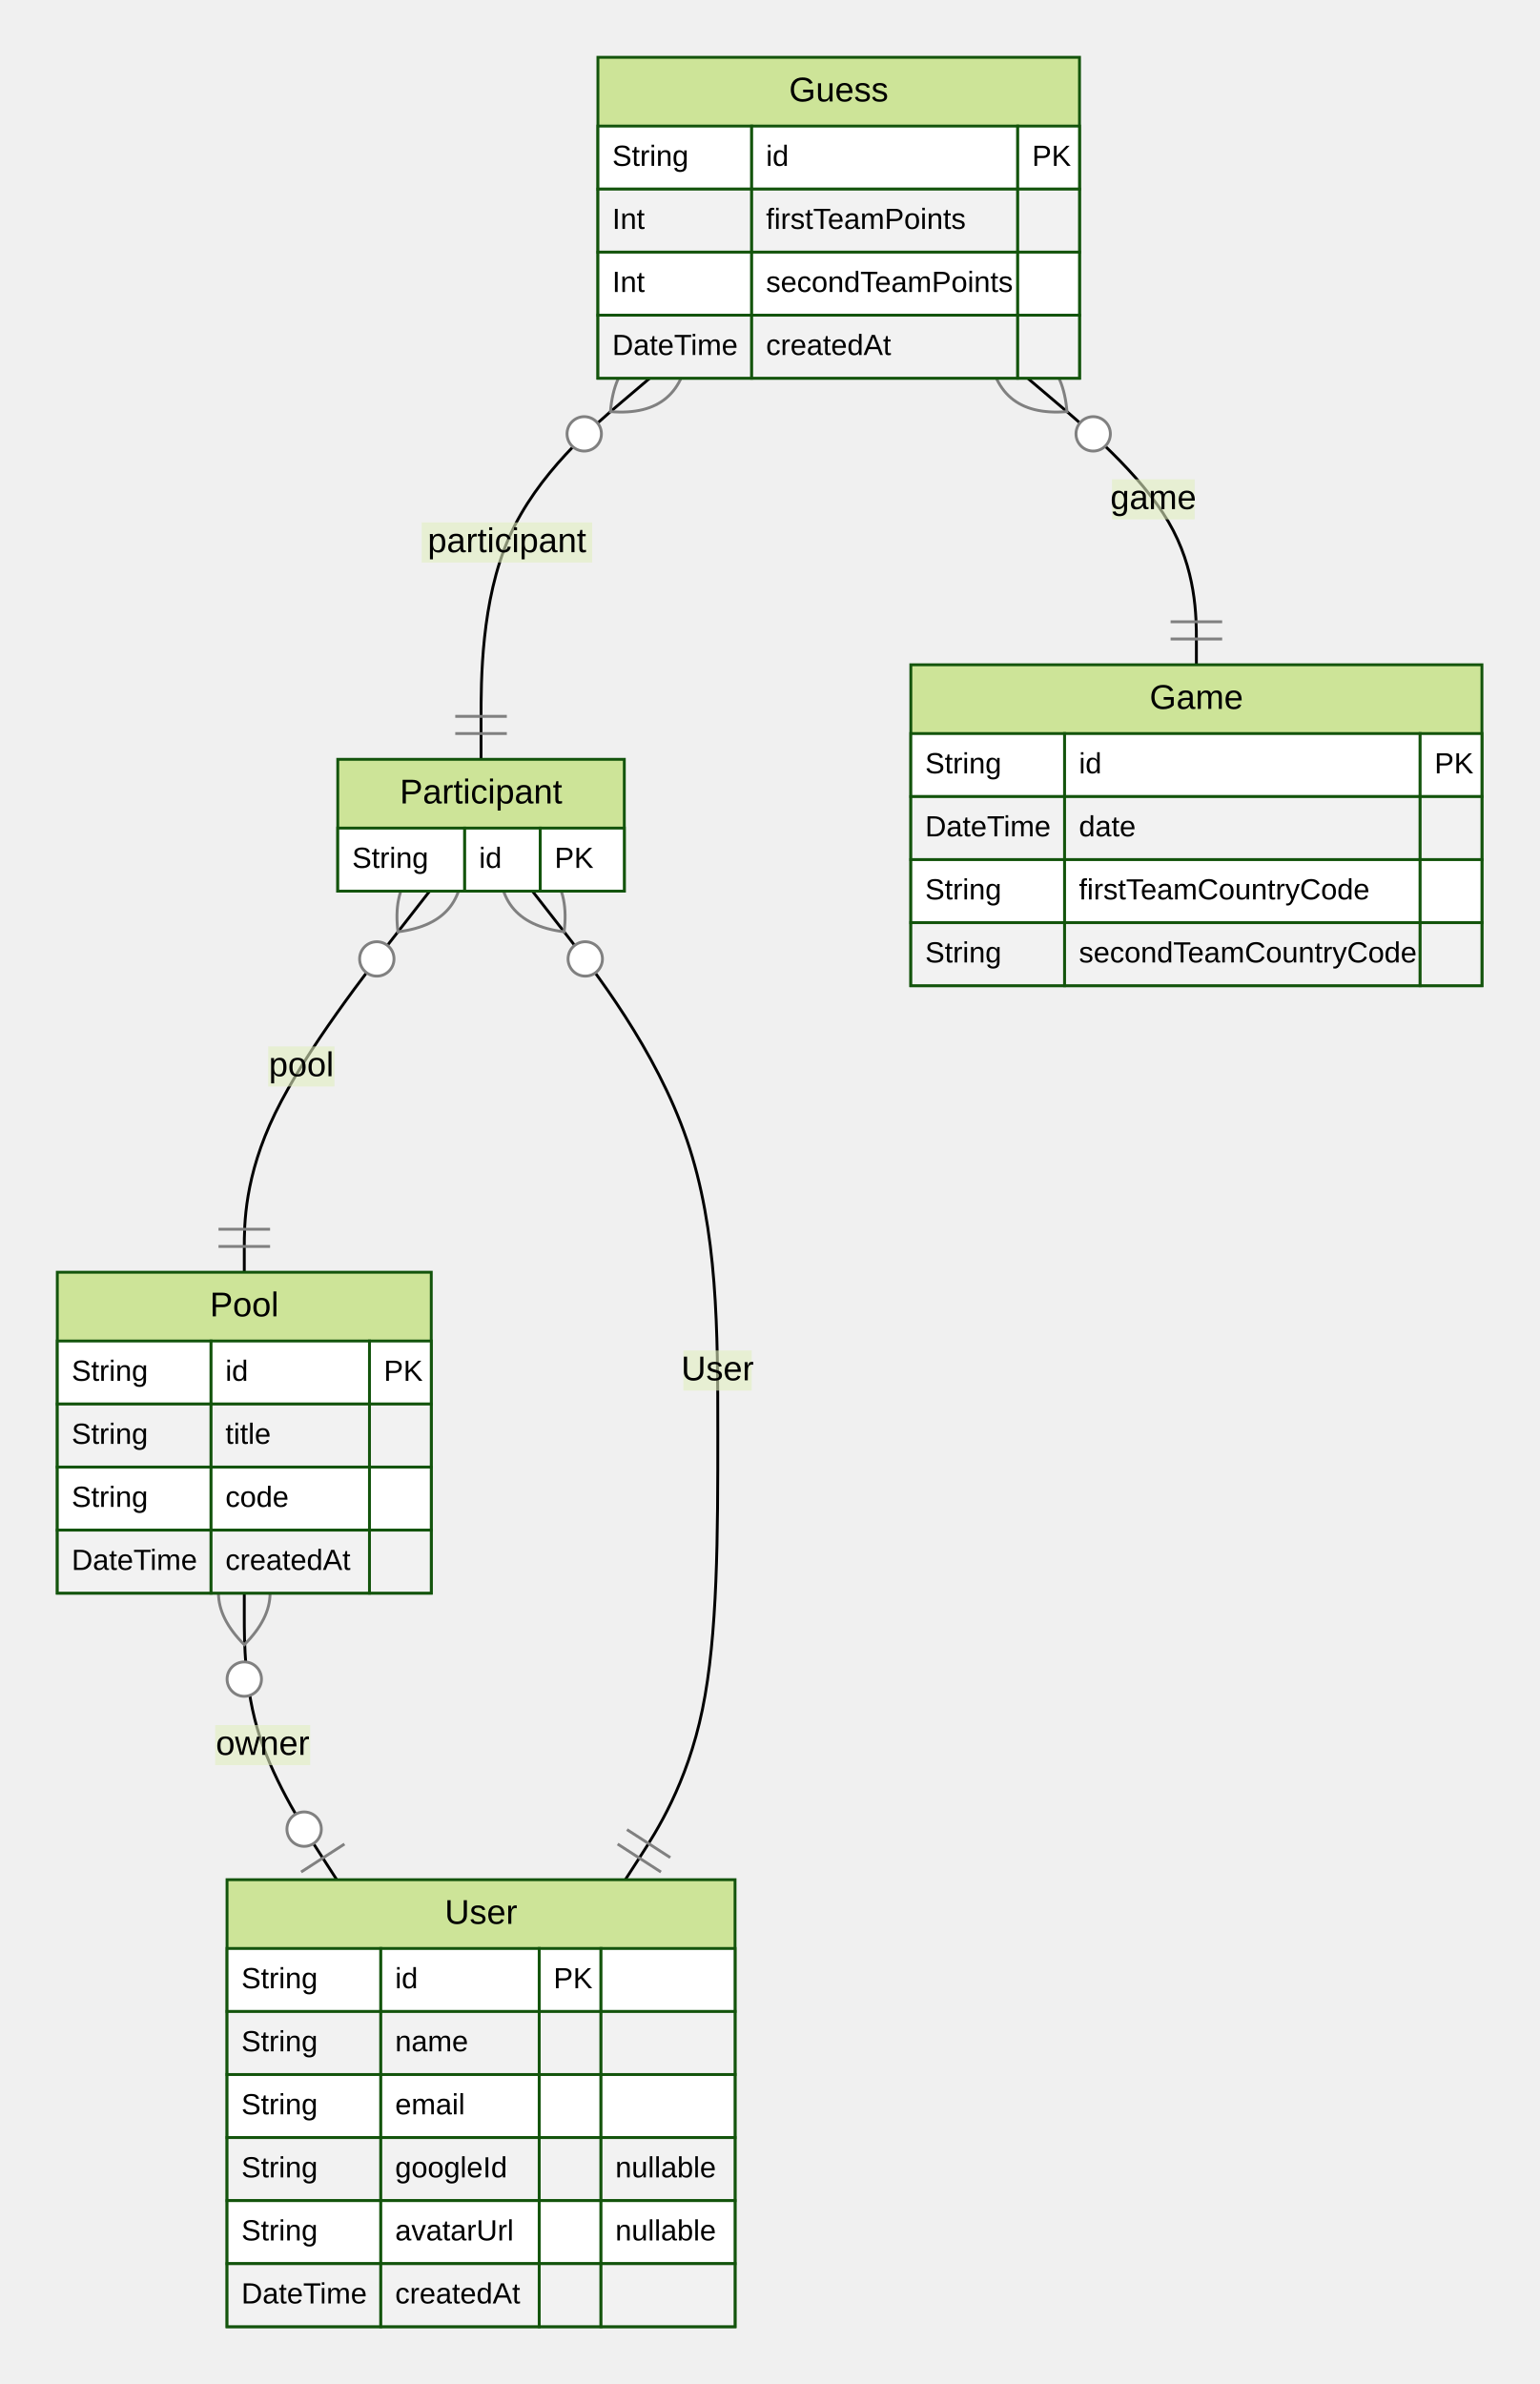
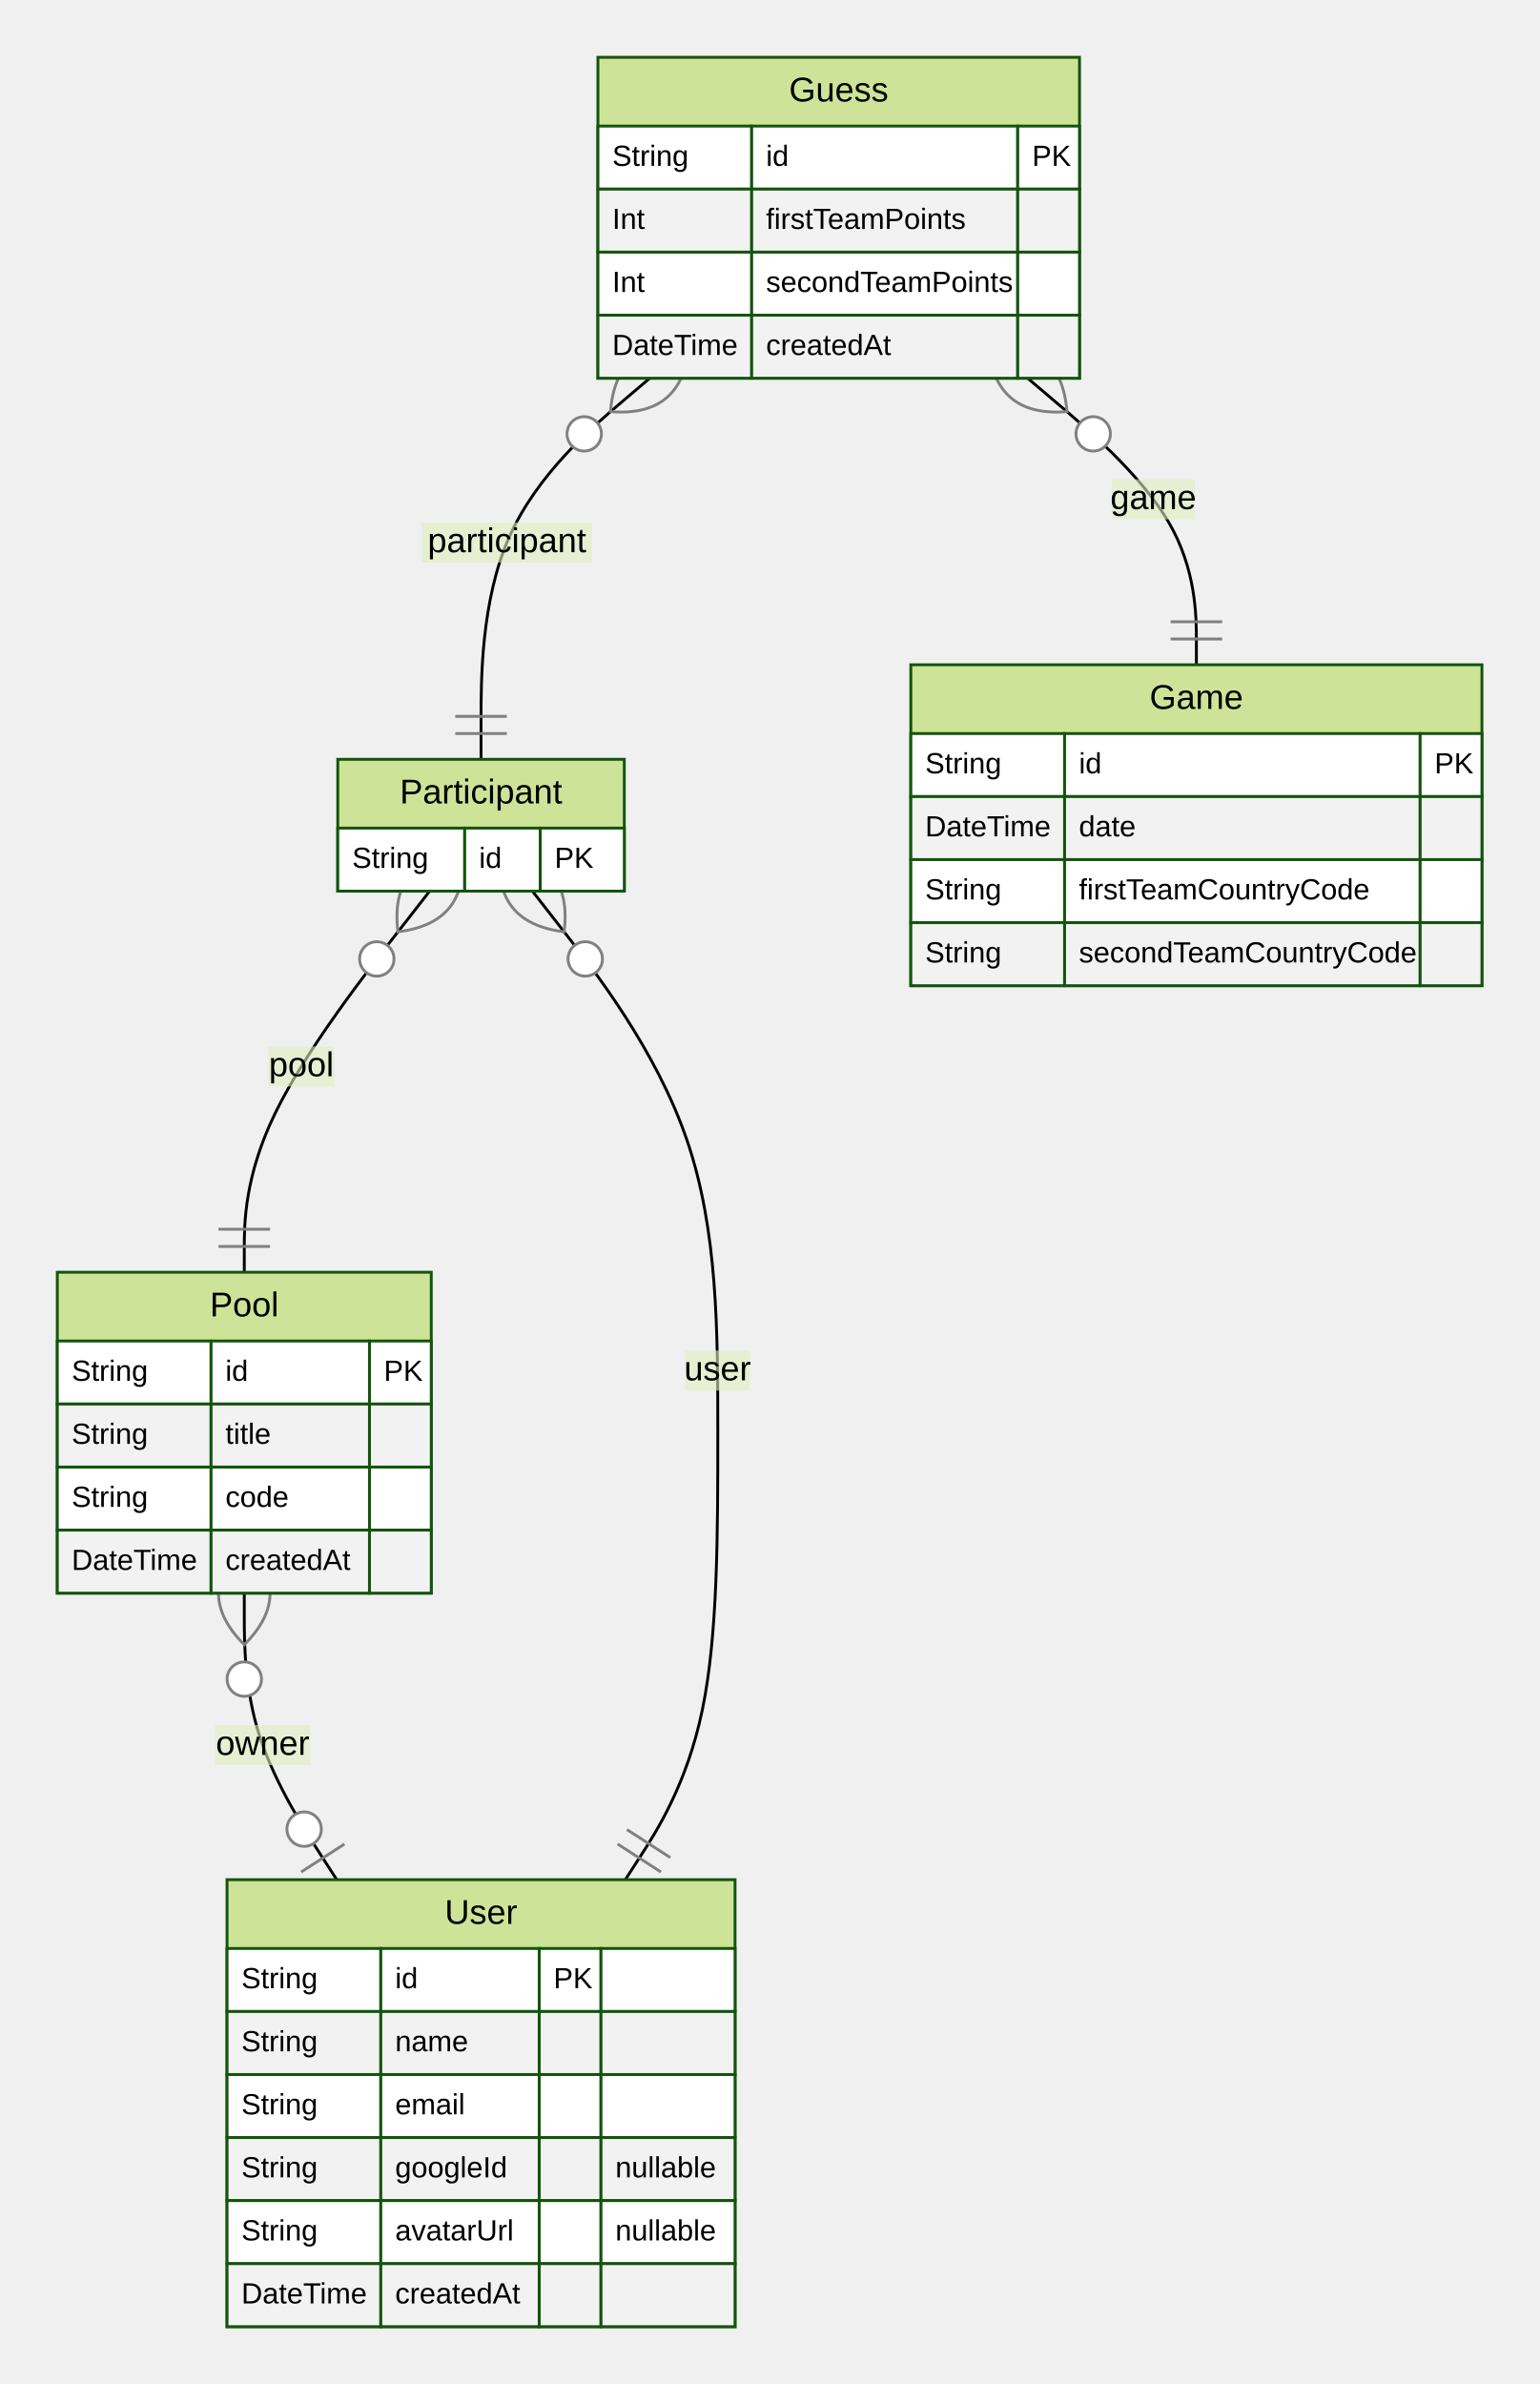
<svg xmlns="http://www.w3.org/2000/svg" aria-labelledby="chart-title-mermaid-0 chart-desc-mermaid-0" role="img" viewBox="0 0 537.207 832" style="max-width: 537.207px; background-color: white;" width="100%" id="mermaid-0">
  <style>#mermaid-0 {font-family:"trebuchet ms",verdana,arial,sans-serif;font-size:16px;fill:#000000;}#mermaid-0 .error-icon{fill:#552222;}#mermaid-0 .error-text{fill:#552222;stroke:#552222;}#mermaid-0 .edge-thickness-normal{stroke-width:2px;}#mermaid-0 .edge-thickness-thick{stroke-width:3.5px;}#mermaid-0 .edge-pattern-solid{stroke-dasharray:0;}#mermaid-0 .edge-pattern-dashed{stroke-dasharray:3;}#mermaid-0 .edge-pattern-dotted{stroke-dasharray:2;}#mermaid-0 .marker{fill:#000000;stroke:#000000;}#mermaid-0 .marker.cross{stroke:#000000;}#mermaid-0 svg{font-family:"trebuchet ms",verdana,arial,sans-serif;font-size:16px;}#mermaid-0 .entityBox{fill:#cde498;stroke:#13540c;}#mermaid-0 .attributeBoxOdd{fill:#ffffff;stroke:#13540c;}#mermaid-0 .attributeBoxEven{fill:#f2f2f2;stroke:#13540c;}#mermaid-0 .relationshipLabelBox{fill:hsl(78.158, 58.462%, 84.51%);opacity:0.7;background-color:hsl(78.158, 58.462%, 84.51%);}#mermaid-0 .relationshipLabelBox rect{opacity:0.5;}#mermaid-0 .relationshipLine{stroke:#000000;}#mermaid-0 :root{--mermaid-font-family:"trebuchet ms",verdana,arial,sans-serif;}</style>
  <g />
  <defs>
    <marker orient="auto" markerHeight="18" markerWidth="18" refY="9" refX="0" id="ONLY_ONE_START">
      <path d="M9,0 L9,18 M15,0 L15,18" fill="none" stroke="gray" />
    </marker>
  </defs>
  <defs>
    <marker orient="auto" markerHeight="18" markerWidth="18" refY="9" refX="18" id="ONLY_ONE_END">
      <path d="M3,0 L3,18 M9,0 L9,18" fill="none" stroke="gray" />
    </marker>
  </defs>
  <defs>
    <marker orient="auto" markerHeight="18" markerWidth="30" refY="9" refX="0" id="ZERO_OR_ONE_START">
      <circle r="6" cy="9" cx="21" fill="white" stroke="gray" />
      <path d="M9,0 L9,18" fill="none" stroke="gray" />
    </marker>
  </defs>
  <defs>
    <marker orient="auto" markerHeight="18" markerWidth="30" refY="9" refX="30" id="ZERO_OR_ONE_END">
      <circle r="6" cy="9" cx="9" fill="white" stroke="gray" />
      <path d="M21,0 L21,18" fill="none" stroke="gray" />
    </marker>
  </defs>
  <defs>
    <marker orient="auto" markerHeight="36" markerWidth="45" refY="18" refX="18" id="ONE_OR_MORE_START">
      <path d="M0,18 Q 18,0 36,18 Q 18,36 0,18 M42,9 L42,27" fill="none" stroke="gray" />
    </marker>
  </defs>
  <defs>
    <marker orient="auto" markerHeight="36" markerWidth="45" refY="18" refX="27" id="ONE_OR_MORE_END">
      <path d="M3,9 L3,27 M9,18 Q27,0 45,18 Q27,36 9,18" fill="none" stroke="gray" />
    </marker>
  </defs>
  <defs>
    <marker orient="auto" markerHeight="36" markerWidth="57" refY="18" refX="18" id="ZERO_OR_MORE_START">
      <circle r="6" cy="18" cx="48" fill="white" stroke="gray" />
      <path d="M0,18 Q18,0 36,18 Q18,36 0,18" fill="none" stroke="gray" />
    </marker>
  </defs>
  <defs>
    <marker orient="auto" markerHeight="36" markerWidth="57" refY="18" refX="39" id="ZERO_OR_MORE_END">
      <circle r="6" cy="18" cx="9" fill="white" stroke="gray" />
      <path d="M21,18 Q39,0 57,18 Q39,36 21,18" fill="none" stroke="gray" />
    </marker>
  </defs>
  <path marker-start="url(#ZERO_OR_MORE_START)" marker-end="url(#ZERO_OR_ONE_END)" fill="none" stroke="gray" d="M85.258,556L85.258,564.333C85.258,572.667,85.258,589.333,90.637,606C96.017,622.667,106.776,639.333,112.155,647.667L117.535,656" class="er relationshipLine" />
  <path marker-start="url(#ZERO_OR_MORE_START)" marker-end="url(#ONLY_ONE_END)" fill="none" stroke="gray" d="M185.816,311L196.599,324.833C207.382,338.667,228.949,366.333,239.732,397.833C250.516,429.333,250.516,464.667,250.516,500C250.516,535.333,250.516,570.667,245.136,596.667C239.757,622.667,228.998,639.333,223.618,647.667L218.239,656" class="er relationshipLine" />
  <path marker-start="url(#ZERO_OR_MORE_START)" marker-end="url(#ONLY_ONE_END)" fill="none" stroke="gray" d="M149.958,311L139.174,324.833C128.391,338.667,106.824,366.333,96.041,388.5C85.258,410.667,85.258,427.333,85.258,435.667L85.258,444" class="er relationshipLine" />
  <path marker-start="url(#ZERO_OR_MORE_START)" marker-end="url(#ONLY_ONE_END)" fill="none" stroke="gray" d="M358.665,132L368.478,140.333C378.292,148.667,397.92,165.333,407.733,182C417.547,198.667,417.547,215.333,417.547,223.667L417.547,232" class="er relationshipLine" />
  <path marker-start="url(#ZERO_OR_MORE_START)" marker-end="url(#ONLY_ONE_END)" fill="none" stroke="gray" d="M226.769,132L216.955,140.333C207.141,148.667,187.514,165.333,177.7,187.5C167.887,209.667,167.887,237.333,167.887,251.167L167.887,265" class="er relationshipLine" />
  <g transform="translate(20,444 )" id="Pool">
    <rect height="112" width="130.516" y="0" x="0" stroke="gray" fill-opacity="100%" fill="honeydew" class="er entityBox" />
    <text transform="translate(65.25781,12)" style="font-family: &quot;trebuchet ms&quot;, verdana, arial, sans-serif;; font-size: 12px" text-anchor="middle" dominant-baseline="middle" y="0" x="0" id="entity-Pool" class="er entityLabel">Pool</text>
    <rect height="22" width="53.664" y="24" x="0" stroke="gray" fill-opacity="100%" fill="honeydew" class="er attributeBoxOdd" />
    <text transform="translate(5,35)" style="font-family: &quot;trebuchet ms&quot;, verdana, arial, sans-serif;; font-size: 10.2px" text-anchor="left" dominant-baseline="middle" y="0" x="0" id="entity-Pool-attr-1-type" class="er entityLabel">String</text>
    <rect height="22" width="55.289" y="24" x="53.664" stroke="gray" fill-opacity="100%" fill="honeydew" class="er attributeBoxOdd" />
    <text transform="translate(58.66406,35)" style="font-family: &quot;trebuchet ms&quot;, verdana, arial, sans-serif;; font-size: 10.2px" text-anchor="left" dominant-baseline="middle" y="0" x="0" id="entity-Pool-attr-1-name" class="er entityLabel">id</text>
    <rect height="22" width="21.562" y="24" x="108.953" stroke="gray" fill-opacity="100%" fill="honeydew" class="er attributeBoxOdd" />
    <text transform="translate(113.9531,35)" style="font-family: &quot;trebuchet ms&quot;, verdana, arial, sans-serif;; font-size: 10.2px" text-anchor="left" dominant-baseline="middle" y="0" x="0" id="entity-Pool-attr-1-key" class="er entityLabel">PK</text>
    <rect height="22" width="53.664" y="46" x="0" stroke="gray" fill-opacity="100%" fill="honeydew" class="er attributeBoxEven" />
    <text transform="translate(5,57)" style="font-family: &quot;trebuchet ms&quot;, verdana, arial, sans-serif;; font-size: 10.2px" text-anchor="left" dominant-baseline="middle" y="0" x="0" id="entity-Pool-attr-2-type" class="er entityLabel">String</text>
    <rect height="22" width="55.289" y="46" x="53.664" stroke="gray" fill-opacity="100%" fill="honeydew" class="er attributeBoxEven" />
    <text transform="translate(58.66406,57)" style="font-family: &quot;trebuchet ms&quot;, verdana, arial, sans-serif;; font-size: 10.2px" text-anchor="left" dominant-baseline="middle" y="0" x="0" id="entity-Pool-attr-2-name" class="er entityLabel">title</text>
    <rect height="22" width="21.562" y="46" x="108.953" stroke="gray" fill-opacity="100%" fill="honeydew" class="er attributeBoxEven" />
    <text transform="translate(113.9531,57)" style="font-family: &quot;trebuchet ms&quot;, verdana, arial, sans-serif;; font-size: 10.2px" text-anchor="left" dominant-baseline="middle" y="0" x="0" id="entity-Pool-attr-2-key" class="er entityLabel" />
    <rect height="22" width="53.664" y="68" x="0" stroke="gray" fill-opacity="100%" fill="honeydew" class="er attributeBoxOdd" />
    <text transform="translate(5,79)" style="font-family: &quot;trebuchet ms&quot;, verdana, arial, sans-serif;; font-size: 10.2px" text-anchor="left" dominant-baseline="middle" y="0" x="0" id="entity-Pool-attr-3-type" class="er entityLabel">String</text>
    <rect height="22" width="55.289" y="68" x="53.664" stroke="gray" fill-opacity="100%" fill="honeydew" class="er attributeBoxOdd" />
    <text transform="translate(58.66406,79)" style="font-family: &quot;trebuchet ms&quot;, verdana, arial, sans-serif;; font-size: 10.2px" text-anchor="left" dominant-baseline="middle" y="0" x="0" id="entity-Pool-attr-3-name" class="er entityLabel">code</text>
    <rect height="22" width="21.562" y="68" x="108.953" stroke="gray" fill-opacity="100%" fill="honeydew" class="er attributeBoxOdd" />
    <text transform="translate(113.9531,79)" style="font-family: &quot;trebuchet ms&quot;, verdana, arial, sans-serif;; font-size: 10.2px" text-anchor="left" dominant-baseline="middle" y="0" x="0" id="entity-Pool-attr-3-key" class="er entityLabel" />
    <rect height="22" width="53.664" y="90" x="0" stroke="gray" fill-opacity="100%" fill="honeydew" class="er attributeBoxEven" />
    <text transform="translate(5,101)" style="font-family: &quot;trebuchet ms&quot;, verdana, arial, sans-serif;; font-size: 10.2px" text-anchor="left" dominant-baseline="middle" y="0" x="0" id="entity-Pool-attr-4-type" class="er entityLabel">DateTime</text>
    <rect height="22" width="55.289" y="90" x="53.664" stroke="gray" fill-opacity="100%" fill="honeydew" class="er attributeBoxEven" />
    <text transform="translate(58.66406,101)" style="font-family: &quot;trebuchet ms&quot;, verdana, arial, sans-serif;; font-size: 10.2px" text-anchor="left" dominant-baseline="middle" y="0" x="0" id="entity-Pool-attr-4-name" class="er entityLabel">createdAt</text>
    <rect height="22" width="21.562" y="90" x="108.953" stroke="gray" fill-opacity="100%" fill="honeydew" class="er attributeBoxEven" />
    <text transform="translate(113.9531,101)" style="font-family: &quot;trebuchet ms&quot;, verdana, arial, sans-serif;; font-size: 10.2px" text-anchor="left" dominant-baseline="middle" y="0" x="0" id="entity-Pool-attr-4-key" class="er entityLabel" />
  </g>
  <g transform="translate(117.8867,265 )" id="Participant">
    <rect height="46" width="100" y="0" x="0" stroke="gray" fill-opacity="100%" fill="honeydew" class="er entityBox" />
    <text transform="translate(50,12)" style="font-family: &quot;trebuchet ms&quot;, verdana, arial, sans-serif;; font-size: 12px" text-anchor="middle" dominant-baseline="middle" y="0" x="0" id="entity-Participant" class="er entityLabel">Participant</text>
    <rect height="22" width="44.297" y="24" x="0" stroke="gray" fill-opacity="100%" fill="honeydew" class="er attributeBoxOdd" />
    <text transform="translate(5,35)" style="font-family: &quot;trebuchet ms&quot;, verdana, arial, sans-serif;; font-size: 10.2px" text-anchor="left" dominant-baseline="middle" y="0" x="0" id="entity-Participant-attr-1-type" class="er entityLabel">String</text>
    <rect height="22" width="26.367" y="24" x="44.297" stroke="gray" fill-opacity="100%" fill="honeydew" class="er attributeBoxOdd" />
    <text transform="translate(49.29688,35)" style="font-family: &quot;trebuchet ms&quot;, verdana, arial, sans-serif;; font-size: 10.2px" text-anchor="left" dominant-baseline="middle" y="0" x="0" id="entity-Participant-attr-1-name" class="er entityLabel">id</text>
    <rect height="22" width="29.336" y="24" x="70.664" stroke="gray" fill-opacity="100%" fill="honeydew" class="er attributeBoxOdd" />
    <text transform="translate(75.66406,35)" style="font-family: &quot;trebuchet ms&quot;, verdana, arial, sans-serif;; font-size: 10.2px" text-anchor="left" dominant-baseline="middle" y="0" x="0" id="entity-Participant-attr-1-key" class="er entityLabel">PK</text>
  </g>
  <g transform="translate(79.23828,656 )" id="User">
    <rect height="156" width="177.297" y="0" x="0" stroke="gray" fill-opacity="100%" fill="honeydew" class="er entityBox" />
    <text transform="translate(88.64844,12)" style="font-family: &quot;trebuchet ms&quot;, verdana, arial, sans-serif;; font-size: 12px" text-anchor="middle" dominant-baseline="middle" y="0" x="0" id="entity-User" class="er entityLabel">User</text>
    <rect height="22" width="53.664" y="24" x="0" stroke="gray" fill-opacity="100%" fill="honeydew" class="er attributeBoxOdd" />
    <text transform="translate(5,35)" style="font-family: &quot;trebuchet ms&quot;, verdana, arial, sans-serif;; font-size: 10.2px" text-anchor="left" dominant-baseline="middle" y="0" x="0" id="entity-User-attr-1-type" class="er entityLabel">String</text>
    <rect height="22" width="55.289" y="24" x="53.664" stroke="gray" fill-opacity="100%" fill="honeydew" class="er attributeBoxOdd" />
    <text transform="translate(58.66406,35)" style="font-family: &quot;trebuchet ms&quot;, verdana, arial, sans-serif;; font-size: 10.2px" text-anchor="left" dominant-baseline="middle" y="0" x="0" id="entity-User-attr-1-name" class="er entityLabel">id</text>
    <rect height="22" width="21.562" y="24" x="108.953" stroke="gray" fill-opacity="100%" fill="honeydew" class="er attributeBoxOdd" />
    <text transform="translate(113.9531,35)" style="font-family: &quot;trebuchet ms&quot;, verdana, arial, sans-serif;; font-size: 10.2px" text-anchor="left" dominant-baseline="middle" y="0" x="0" id="entity-User-attr-1-key" class="er entityLabel">PK</text>
    <rect height="22" width="46.781" y="24" x="130.516" stroke="gray" fill-opacity="100%" fill="honeydew" class="er attributeBoxOdd" />
    <text transform="translate(135.5156,35)" style="font-family: &quot;trebuchet ms&quot;, verdana, arial, sans-serif;; font-size: 10.2px" text-anchor="left" dominant-baseline="middle" y="0" x="0" id="entity-User-attr-1-comment" class="er entityLabel" />
    <rect height="22" width="53.664" y="46" x="0" stroke="gray" fill-opacity="100%" fill="honeydew" class="er attributeBoxEven" />
    <text transform="translate(5,57)" style="font-family: &quot;trebuchet ms&quot;, verdana, arial, sans-serif;; font-size: 10.2px" text-anchor="left" dominant-baseline="middle" y="0" x="0" id="entity-User-attr-2-type" class="er entityLabel">String</text>
    <rect height="22" width="55.289" y="46" x="53.664" stroke="gray" fill-opacity="100%" fill="honeydew" class="er attributeBoxEven" />
    <text transform="translate(58.66406,57)" style="font-family: &quot;trebuchet ms&quot;, verdana, arial, sans-serif;; font-size: 10.2px" text-anchor="left" dominant-baseline="middle" y="0" x="0" id="entity-User-attr-2-name" class="er entityLabel">name</text>
    <rect height="22" width="21.562" y="46" x="108.953" stroke="gray" fill-opacity="100%" fill="honeydew" class="er attributeBoxEven" />
    <text transform="translate(113.9531,57)" style="font-family: &quot;trebuchet ms&quot;, verdana, arial, sans-serif;; font-size: 10.2px" text-anchor="left" dominant-baseline="middle" y="0" x="0" id="entity-User-attr-2-key" class="er entityLabel" />
    <rect height="22" width="46.781" y="46" x="130.516" stroke="gray" fill-opacity="100%" fill="honeydew" class="er attributeBoxEven" />
    <text transform="translate(135.5156,57)" style="font-family: &quot;trebuchet ms&quot;, verdana, arial, sans-serif;; font-size: 10.2px" text-anchor="left" dominant-baseline="middle" y="0" x="0" id="entity-User-attr-2-comment" class="er entityLabel" />
    <rect height="22" width="53.664" y="68" x="0" stroke="gray" fill-opacity="100%" fill="honeydew" class="er attributeBoxOdd" />
    <text transform="translate(5,79)" style="font-family: &quot;trebuchet ms&quot;, verdana, arial, sans-serif;; font-size: 10.2px" text-anchor="left" dominant-baseline="middle" y="0" x="0" id="entity-User-attr-3-type" class="er entityLabel">String</text>
    <rect height="22" width="55.289" y="68" x="53.664" stroke="gray" fill-opacity="100%" fill="honeydew" class="er attributeBoxOdd" />
    <text transform="translate(58.66406,79)" style="font-family: &quot;trebuchet ms&quot;, verdana, arial, sans-serif;; font-size: 10.2px" text-anchor="left" dominant-baseline="middle" y="0" x="0" id="entity-User-attr-3-name" class="er entityLabel">email</text>
    <rect height="22" width="21.562" y="68" x="108.953" stroke="gray" fill-opacity="100%" fill="honeydew" class="er attributeBoxOdd" />
    <text transform="translate(113.9531,79)" style="font-family: &quot;trebuchet ms&quot;, verdana, arial, sans-serif;; font-size: 10.2px" text-anchor="left" dominant-baseline="middle" y="0" x="0" id="entity-User-attr-3-key" class="er entityLabel" />
    <rect height="22" width="46.781" y="68" x="130.516" stroke="gray" fill-opacity="100%" fill="honeydew" class="er attributeBoxOdd" />
    <text transform="translate(135.5156,79)" style="font-family: &quot;trebuchet ms&quot;, verdana, arial, sans-serif;; font-size: 10.2px" text-anchor="left" dominant-baseline="middle" y="0" x="0" id="entity-User-attr-3-comment" class="er entityLabel" />
    <rect height="22" width="53.664" y="90" x="0" stroke="gray" fill-opacity="100%" fill="honeydew" class="er attributeBoxEven" />
    <text transform="translate(5,101)" style="font-family: &quot;trebuchet ms&quot;, verdana, arial, sans-serif;; font-size: 10.2px" text-anchor="left" dominant-baseline="middle" y="0" x="0" id="entity-User-attr-4-type" class="er entityLabel">String</text>
    <rect height="22" width="55.289" y="90" x="53.664" stroke="gray" fill-opacity="100%" fill="honeydew" class="er attributeBoxEven" />
    <text transform="translate(58.66406,101)" style="font-family: &quot;trebuchet ms&quot;, verdana, arial, sans-serif;; font-size: 10.2px" text-anchor="left" dominant-baseline="middle" y="0" x="0" id="entity-User-attr-4-name" class="er entityLabel">googleId</text>
    <rect height="22" width="21.562" y="90" x="108.953" stroke="gray" fill-opacity="100%" fill="honeydew" class="er attributeBoxEven" />
    <text transform="translate(113.9531,101)" style="font-family: &quot;trebuchet ms&quot;, verdana, arial, sans-serif;; font-size: 10.2px" text-anchor="left" dominant-baseline="middle" y="0" x="0" id="entity-User-attr-4-key" class="er entityLabel" />
    <rect height="22" width="46.781" y="90" x="130.516" stroke="gray" fill-opacity="100%" fill="honeydew" class="er attributeBoxEven" />
    <text transform="translate(135.5156,101)" style="font-family: &quot;trebuchet ms&quot;, verdana, arial, sans-serif;; font-size: 10.2px" text-anchor="left" dominant-baseline="middle" y="0" x="0" id="entity-User-attr-4-comment" class="er entityLabel">nullable</text>
    <rect height="22" width="53.664" y="112" x="0" stroke="gray" fill-opacity="100%" fill="honeydew" class="er attributeBoxOdd" />
    <text transform="translate(5,123)" style="font-family: &quot;trebuchet ms&quot;, verdana, arial, sans-serif;; font-size: 10.2px" text-anchor="left" dominant-baseline="middle" y="0" x="0" id="entity-User-attr-5-type" class="er entityLabel">String</text>
    <rect height="22" width="55.289" y="112" x="53.664" stroke="gray" fill-opacity="100%" fill="honeydew" class="er attributeBoxOdd" />
    <text transform="translate(58.66406,123)" style="font-family: &quot;trebuchet ms&quot;, verdana, arial, sans-serif;; font-size: 10.2px" text-anchor="left" dominant-baseline="middle" y="0" x="0" id="entity-User-attr-5-name" class="er entityLabel">avatarUrl</text>
    <rect height="22" width="21.562" y="112" x="108.953" stroke="gray" fill-opacity="100%" fill="honeydew" class="er attributeBoxOdd" />
    <text transform="translate(113.9531,123)" style="font-family: &quot;trebuchet ms&quot;, verdana, arial, sans-serif;; font-size: 10.2px" text-anchor="left" dominant-baseline="middle" y="0" x="0" id="entity-User-attr-5-key" class="er entityLabel" />
    <rect height="22" width="46.781" y="112" x="130.516" stroke="gray" fill-opacity="100%" fill="honeydew" class="er attributeBoxOdd" />
    <text transform="translate(135.5156,123)" style="font-family: &quot;trebuchet ms&quot;, verdana, arial, sans-serif;; font-size: 10.2px" text-anchor="left" dominant-baseline="middle" y="0" x="0" id="entity-User-attr-5-comment" class="er entityLabel">nullable</text>
    <rect height="22" width="53.664" y="134" x="0" stroke="gray" fill-opacity="100%" fill="honeydew" class="er attributeBoxEven" />
    <text transform="translate(5,145)" style="font-family: &quot;trebuchet ms&quot;, verdana, arial, sans-serif;; font-size: 10.2px" text-anchor="left" dominant-baseline="middle" y="0" x="0" id="entity-User-attr-6-type" class="er entityLabel">DateTime</text>
    <rect height="22" width="55.289" y="134" x="53.664" stroke="gray" fill-opacity="100%" fill="honeydew" class="er attributeBoxEven" />
    <text transform="translate(58.66406,145)" style="font-family: &quot;trebuchet ms&quot;, verdana, arial, sans-serif;; font-size: 10.2px" text-anchor="left" dominant-baseline="middle" y="0" x="0" id="entity-User-attr-6-name" class="er entityLabel">createdAt</text>
    <rect height="22" width="21.562" y="134" x="108.953" stroke="gray" fill-opacity="100%" fill="honeydew" class="er attributeBoxEven" />
    <text transform="translate(113.9531,145)" style="font-family: &quot;trebuchet ms&quot;, verdana, arial, sans-serif;; font-size: 10.2px" text-anchor="left" dominant-baseline="middle" y="0" x="0" id="entity-User-attr-6-key" class="er entityLabel" />
    <rect height="22" width="46.781" y="134" x="130.516" stroke="gray" fill-opacity="100%" fill="honeydew" class="er attributeBoxEven" />
    <text transform="translate(135.5156,145)" style="font-family: &quot;trebuchet ms&quot;, verdana, arial, sans-serif;; font-size: 10.2px" text-anchor="left" dominant-baseline="middle" y="0" x="0" id="entity-User-attr-6-comment" class="er entityLabel" />
  </g>
  <g transform="translate(317.8867,232 )" id="Game">
    <rect height="112" width="199.32" y="0" x="0" stroke="gray" fill-opacity="100%" fill="honeydew" class="er entityBox" />
    <text transform="translate(99.66016,12)" style="font-family: &quot;trebuchet ms&quot;, verdana, arial, sans-serif;; font-size: 12px" text-anchor="middle" dominant-baseline="middle" y="0" x="0" id="entity-Game" class="er entityLabel">Game</text>
    <rect height="22" width="53.664" y="24" x="0" stroke="gray" fill-opacity="100%" fill="honeydew" class="er attributeBoxOdd" />
    <text transform="translate(5,35)" style="font-family: &quot;trebuchet ms&quot;, verdana, arial, sans-serif;; font-size: 10.2px" text-anchor="left" dominant-baseline="middle" y="0" x="0" id="entity-Game-attr-1-type" class="er entityLabel">String</text>
    <rect height="22" width="124.094" y="24" x="53.664" stroke="gray" fill-opacity="100%" fill="honeydew" class="er attributeBoxOdd" />
    <text transform="translate(58.66406,35)" style="font-family: &quot;trebuchet ms&quot;, verdana, arial, sans-serif;; font-size: 10.2px" text-anchor="left" dominant-baseline="middle" y="0" x="0" id="entity-Game-attr-1-name" class="er entityLabel">id</text>
    <rect height="22" width="21.562" y="24" x="177.758" stroke="gray" fill-opacity="100%" fill="honeydew" class="er attributeBoxOdd" />
    <text transform="translate(182.7578,35)" style="font-family: &quot;trebuchet ms&quot;, verdana, arial, sans-serif;; font-size: 10.2px" text-anchor="left" dominant-baseline="middle" y="0" x="0" id="entity-Game-attr-1-key" class="er entityLabel">PK</text>
    <rect height="22" width="53.664" y="46" x="0" stroke="gray" fill-opacity="100%" fill="honeydew" class="er attributeBoxEven" />
    <text transform="translate(5,57)" style="font-family: &quot;trebuchet ms&quot;, verdana, arial, sans-serif;; font-size: 10.2px" text-anchor="left" dominant-baseline="middle" y="0" x="0" id="entity-Game-attr-2-type" class="er entityLabel">DateTime</text>
    <rect height="22" width="124.094" y="46" x="53.664" stroke="gray" fill-opacity="100%" fill="honeydew" class="er attributeBoxEven" />
    <text transform="translate(58.66406,57)" style="font-family: &quot;trebuchet ms&quot;, verdana, arial, sans-serif;; font-size: 10.2px" text-anchor="left" dominant-baseline="middle" y="0" x="0" id="entity-Game-attr-2-name" class="er entityLabel">date</text>
    <rect height="22" width="21.562" y="46" x="177.758" stroke="gray" fill-opacity="100%" fill="honeydew" class="er attributeBoxEven" />
    <text transform="translate(182.7578,57)" style="font-family: &quot;trebuchet ms&quot;, verdana, arial, sans-serif;; font-size: 10.2px" text-anchor="left" dominant-baseline="middle" y="0" x="0" id="entity-Game-attr-2-key" class="er entityLabel" />
    <rect height="22" width="53.664" y="68" x="0" stroke="gray" fill-opacity="100%" fill="honeydew" class="er attributeBoxOdd" />
    <text transform="translate(5,79)" style="font-family: &quot;trebuchet ms&quot;, verdana, arial, sans-serif;; font-size: 10.2px" text-anchor="left" dominant-baseline="middle" y="0" x="0" id="entity-Game-attr-3-type" class="er entityLabel">String</text>
    <rect height="22" width="124.094" y="68" x="53.664" stroke="gray" fill-opacity="100%" fill="honeydew" class="er attributeBoxOdd" />
    <text transform="translate(58.66406,79)" style="font-family: &quot;trebuchet ms&quot;, verdana, arial, sans-serif;; font-size: 10.2px" text-anchor="left" dominant-baseline="middle" y="0" x="0" id="entity-Game-attr-3-name" class="er entityLabel">firstTeamCountryCode</text>
    <rect height="22" width="21.562" y="68" x="177.758" stroke="gray" fill-opacity="100%" fill="honeydew" class="er attributeBoxOdd" />
    <text transform="translate(182.7578,79)" style="font-family: &quot;trebuchet ms&quot;, verdana, arial, sans-serif;; font-size: 10.2px" text-anchor="left" dominant-baseline="middle" y="0" x="0" id="entity-Game-attr-3-key" class="er entityLabel" />
    <rect height="22" width="53.664" y="90" x="0" stroke="gray" fill-opacity="100%" fill="honeydew" class="er attributeBoxEven" />
    <text transform="translate(5,101)" style="font-family: &quot;trebuchet ms&quot;, verdana, arial, sans-serif;; font-size: 10.2px" text-anchor="left" dominant-baseline="middle" y="0" x="0" id="entity-Game-attr-4-type" class="er entityLabel">String</text>
    <rect height="22" width="124.094" y="90" x="53.664" stroke="gray" fill-opacity="100%" fill="honeydew" class="er attributeBoxEven" />
    <text transform="translate(58.66406,101)" style="font-family: &quot;trebuchet ms&quot;, verdana, arial, sans-serif;; font-size: 10.2px" text-anchor="left" dominant-baseline="middle" y="0" x="0" id="entity-Game-attr-4-name" class="er entityLabel">secondTeamCountryCode</text>
    <rect height="22" width="21.562" y="90" x="177.758" stroke="gray" fill-opacity="100%" fill="honeydew" class="er attributeBoxEven" />
    <text transform="translate(182.7578,101)" style="font-family: &quot;trebuchet ms&quot;, verdana, arial, sans-serif;; font-size: 10.2px" text-anchor="left" dominant-baseline="middle" y="0" x="0" id="entity-Game-attr-4-key" class="er entityLabel" />
  </g>
  <g transform="translate(208.6777,20 )" id="Guess">
    <rect height="112" width="168.078" y="0" x="0" stroke="gray" fill-opacity="100%" fill="honeydew" class="er entityBox" />
    <text transform="translate(84.03906,12)" style="font-family: &quot;trebuchet ms&quot;, verdana, arial, sans-serif;; font-size: 12px" text-anchor="middle" dominant-baseline="middle" y="0" x="0" id="entity-Guess" class="er entityLabel">Guess</text>
    <rect height="22" width="53.664" y="24" x="0" stroke="gray" fill-opacity="100%" fill="honeydew" class="er attributeBoxOdd" />
    <text transform="translate(5,35)" style="font-family: &quot;trebuchet ms&quot;, verdana, arial, sans-serif;; font-size: 10.2px" text-anchor="left" dominant-baseline="middle" y="0" x="0" id="entity-Guess-attr-1-type" class="er entityLabel">String</text>
    <rect height="22" width="92.852" y="24" x="53.664" stroke="gray" fill-opacity="100%" fill="honeydew" class="er attributeBoxOdd" />
    <text transform="translate(58.66406,35)" style="font-family: &quot;trebuchet ms&quot;, verdana, arial, sans-serif;; font-size: 10.2px" text-anchor="left" dominant-baseline="middle" y="0" x="0" id="entity-Guess-attr-1-name" class="er entityLabel">id</text>
    <rect height="22" width="21.562" y="24" x="146.516" stroke="gray" fill-opacity="100%" fill="honeydew" class="er attributeBoxOdd" />
    <text transform="translate(151.5156,35)" style="font-family: &quot;trebuchet ms&quot;, verdana, arial, sans-serif;; font-size: 10.2px" text-anchor="left" dominant-baseline="middle" y="0" x="0" id="entity-Guess-attr-1-key" class="er entityLabel">PK</text>
    <rect height="22" width="53.664" y="46" x="0" stroke="gray" fill-opacity="100%" fill="honeydew" class="er attributeBoxEven" />
    <text transform="translate(5,57)" style="font-family: &quot;trebuchet ms&quot;, verdana, arial, sans-serif;; font-size: 10.2px" text-anchor="left" dominant-baseline="middle" y="0" x="0" id="entity-Guess-attr-2-type" class="er entityLabel">Int</text>
    <rect height="22" width="92.852" y="46" x="53.664" stroke="gray" fill-opacity="100%" fill="honeydew" class="er attributeBoxEven" />
    <text transform="translate(58.66406,57)" style="font-family: &quot;trebuchet ms&quot;, verdana, arial, sans-serif;; font-size: 10.2px" text-anchor="left" dominant-baseline="middle" y="0" x="0" id="entity-Guess-attr-2-name" class="er entityLabel">firstTeamPoints</text>
    <rect height="22" width="21.562" y="46" x="146.516" stroke="gray" fill-opacity="100%" fill="honeydew" class="er attributeBoxEven" />
    <text transform="translate(151.5156,57)" style="font-family: &quot;trebuchet ms&quot;, verdana, arial, sans-serif;; font-size: 10.2px" text-anchor="left" dominant-baseline="middle" y="0" x="0" id="entity-Guess-attr-2-key" class="er entityLabel" />
    <rect height="22" width="53.664" y="68" x="0" stroke="gray" fill-opacity="100%" fill="honeydew" class="er attributeBoxOdd" />
    <text transform="translate(5,79)" style="font-family: &quot;trebuchet ms&quot;, verdana, arial, sans-serif;; font-size: 10.2px" text-anchor="left" dominant-baseline="middle" y="0" x="0" id="entity-Guess-attr-3-type" class="er entityLabel">Int</text>
    <rect height="22" width="92.852" y="68" x="53.664" stroke="gray" fill-opacity="100%" fill="honeydew" class="er attributeBoxOdd" />
    <text transform="translate(58.66406,79)" style="font-family: &quot;trebuchet ms&quot;, verdana, arial, sans-serif;; font-size: 10.2px" text-anchor="left" dominant-baseline="middle" y="0" x="0" id="entity-Guess-attr-3-name" class="er entityLabel">secondTeamPoints</text>
    <rect height="22" width="21.562" y="68" x="146.516" stroke="gray" fill-opacity="100%" fill="honeydew" class="er attributeBoxOdd" />
    <text transform="translate(151.5156,79)" style="font-family: &quot;trebuchet ms&quot;, verdana, arial, sans-serif;; font-size: 10.2px" text-anchor="left" dominant-baseline="middle" y="0" x="0" id="entity-Guess-attr-3-key" class="er entityLabel" />
    <rect height="22" width="53.664" y="90" x="0" stroke="gray" fill-opacity="100%" fill="honeydew" class="er attributeBoxEven" />
    <text transform="translate(5,101)" style="font-family: &quot;trebuchet ms&quot;, verdana, arial, sans-serif;; font-size: 10.2px" text-anchor="left" dominant-baseline="middle" y="0" x="0" id="entity-Guess-attr-4-type" class="er entityLabel">DateTime</text>
    <rect height="22" width="92.852" y="90" x="53.664" stroke="gray" fill-opacity="100%" fill="honeydew" class="er attributeBoxEven" />
    <text transform="translate(58.66406,101)" style="font-family: &quot;trebuchet ms&quot;, verdana, arial, sans-serif;; font-size: 10.2px" text-anchor="left" dominant-baseline="middle" y="0" x="0" id="entity-Guess-attr-4-name" class="er entityLabel">createdAt</text>
    <rect height="22" width="21.562" y="90" x="146.516" stroke="gray" fill-opacity="100%" fill="honeydew" class="er attributeBoxEven" />
    <text transform="translate(151.5156,101)" style="font-family: &quot;trebuchet ms&quot;, verdana, arial, sans-serif;; font-size: 10.2px" text-anchor="left" dominant-baseline="middle" y="0" x="0" id="entity-Guess-attr-4-key" class="er entityLabel" />
  </g>
  <rect fill-opacity="85%" fill="white" height="14" width="33.141" y="602.037" x="75.105" class="er relationshipLabelBox" />
  <text style="font-family: &quot;trebuchet ms&quot;, verdana, arial, sans-serif;; font-size: 12px" dominant-baseline="middle" text-anchor="middle" y="609.037" x="91.676" id="rel1" class="er relationshipLabel">owner</text>
-   <rect fill-opacity="85%" fill="white" height="14" width="23.852" y="471.319" x="238.497" class="er relationshipLabelBox" />
-   <text style="font-family: &quot;trebuchet ms&quot;, verdana, arial, sans-serif;; font-size: 12px" dominant-baseline="middle" text-anchor="middle" y="478.319" x="250.423" id="rel2" class="er relationshipLabel">User</text>
+   <rect fill-opacity="85%" fill="white" height="14" width="22.625" y="471.319" x="239.11" class="er relationshipLabelBox" />
+   <text style="font-family: &quot;trebuchet ms&quot;, verdana, arial, sans-serif;; font-size: 12px" dominant-baseline="middle" text-anchor="middle" y="478.319" x="250.423" id="rel2" class="er relationshipLabel">user</text>
  <rect fill-opacity="85%" fill="white" height="14" width="23.109" y="365.194" x="93.607" class="er relationshipLabelBox" />
  <text style="font-family: &quot;trebuchet ms&quot;, verdana, arial, sans-serif;; font-size: 12px" dominant-baseline="middle" text-anchor="middle" y="372.194" x="105.162" id="rel3" class="er relationshipLabel">pool</text>
  <rect fill-opacity="85%" fill="white" height="14" width="28.836" y="167.262" x="388.103" class="er relationshipLabelBox" />
  <text style="font-family: &quot;trebuchet ms&quot;, verdana, arial, sans-serif;; font-size: 12px" dominant-baseline="middle" text-anchor="middle" y="174.262" x="402.521" id="rel4" class="er relationshipLabel">game</text>
  <rect fill-opacity="85%" fill="white" height="14" width="59.508" y="182.313" x="147.17" class="er relationshipLabelBox" />
  <text style="font-family: &quot;trebuchet ms&quot;, verdana, arial, sans-serif;; font-size: 12px" dominant-baseline="middle" text-anchor="middle" y="189.313" x="176.924" id="rel5" class="er relationshipLabel">participant</text>
</svg>
